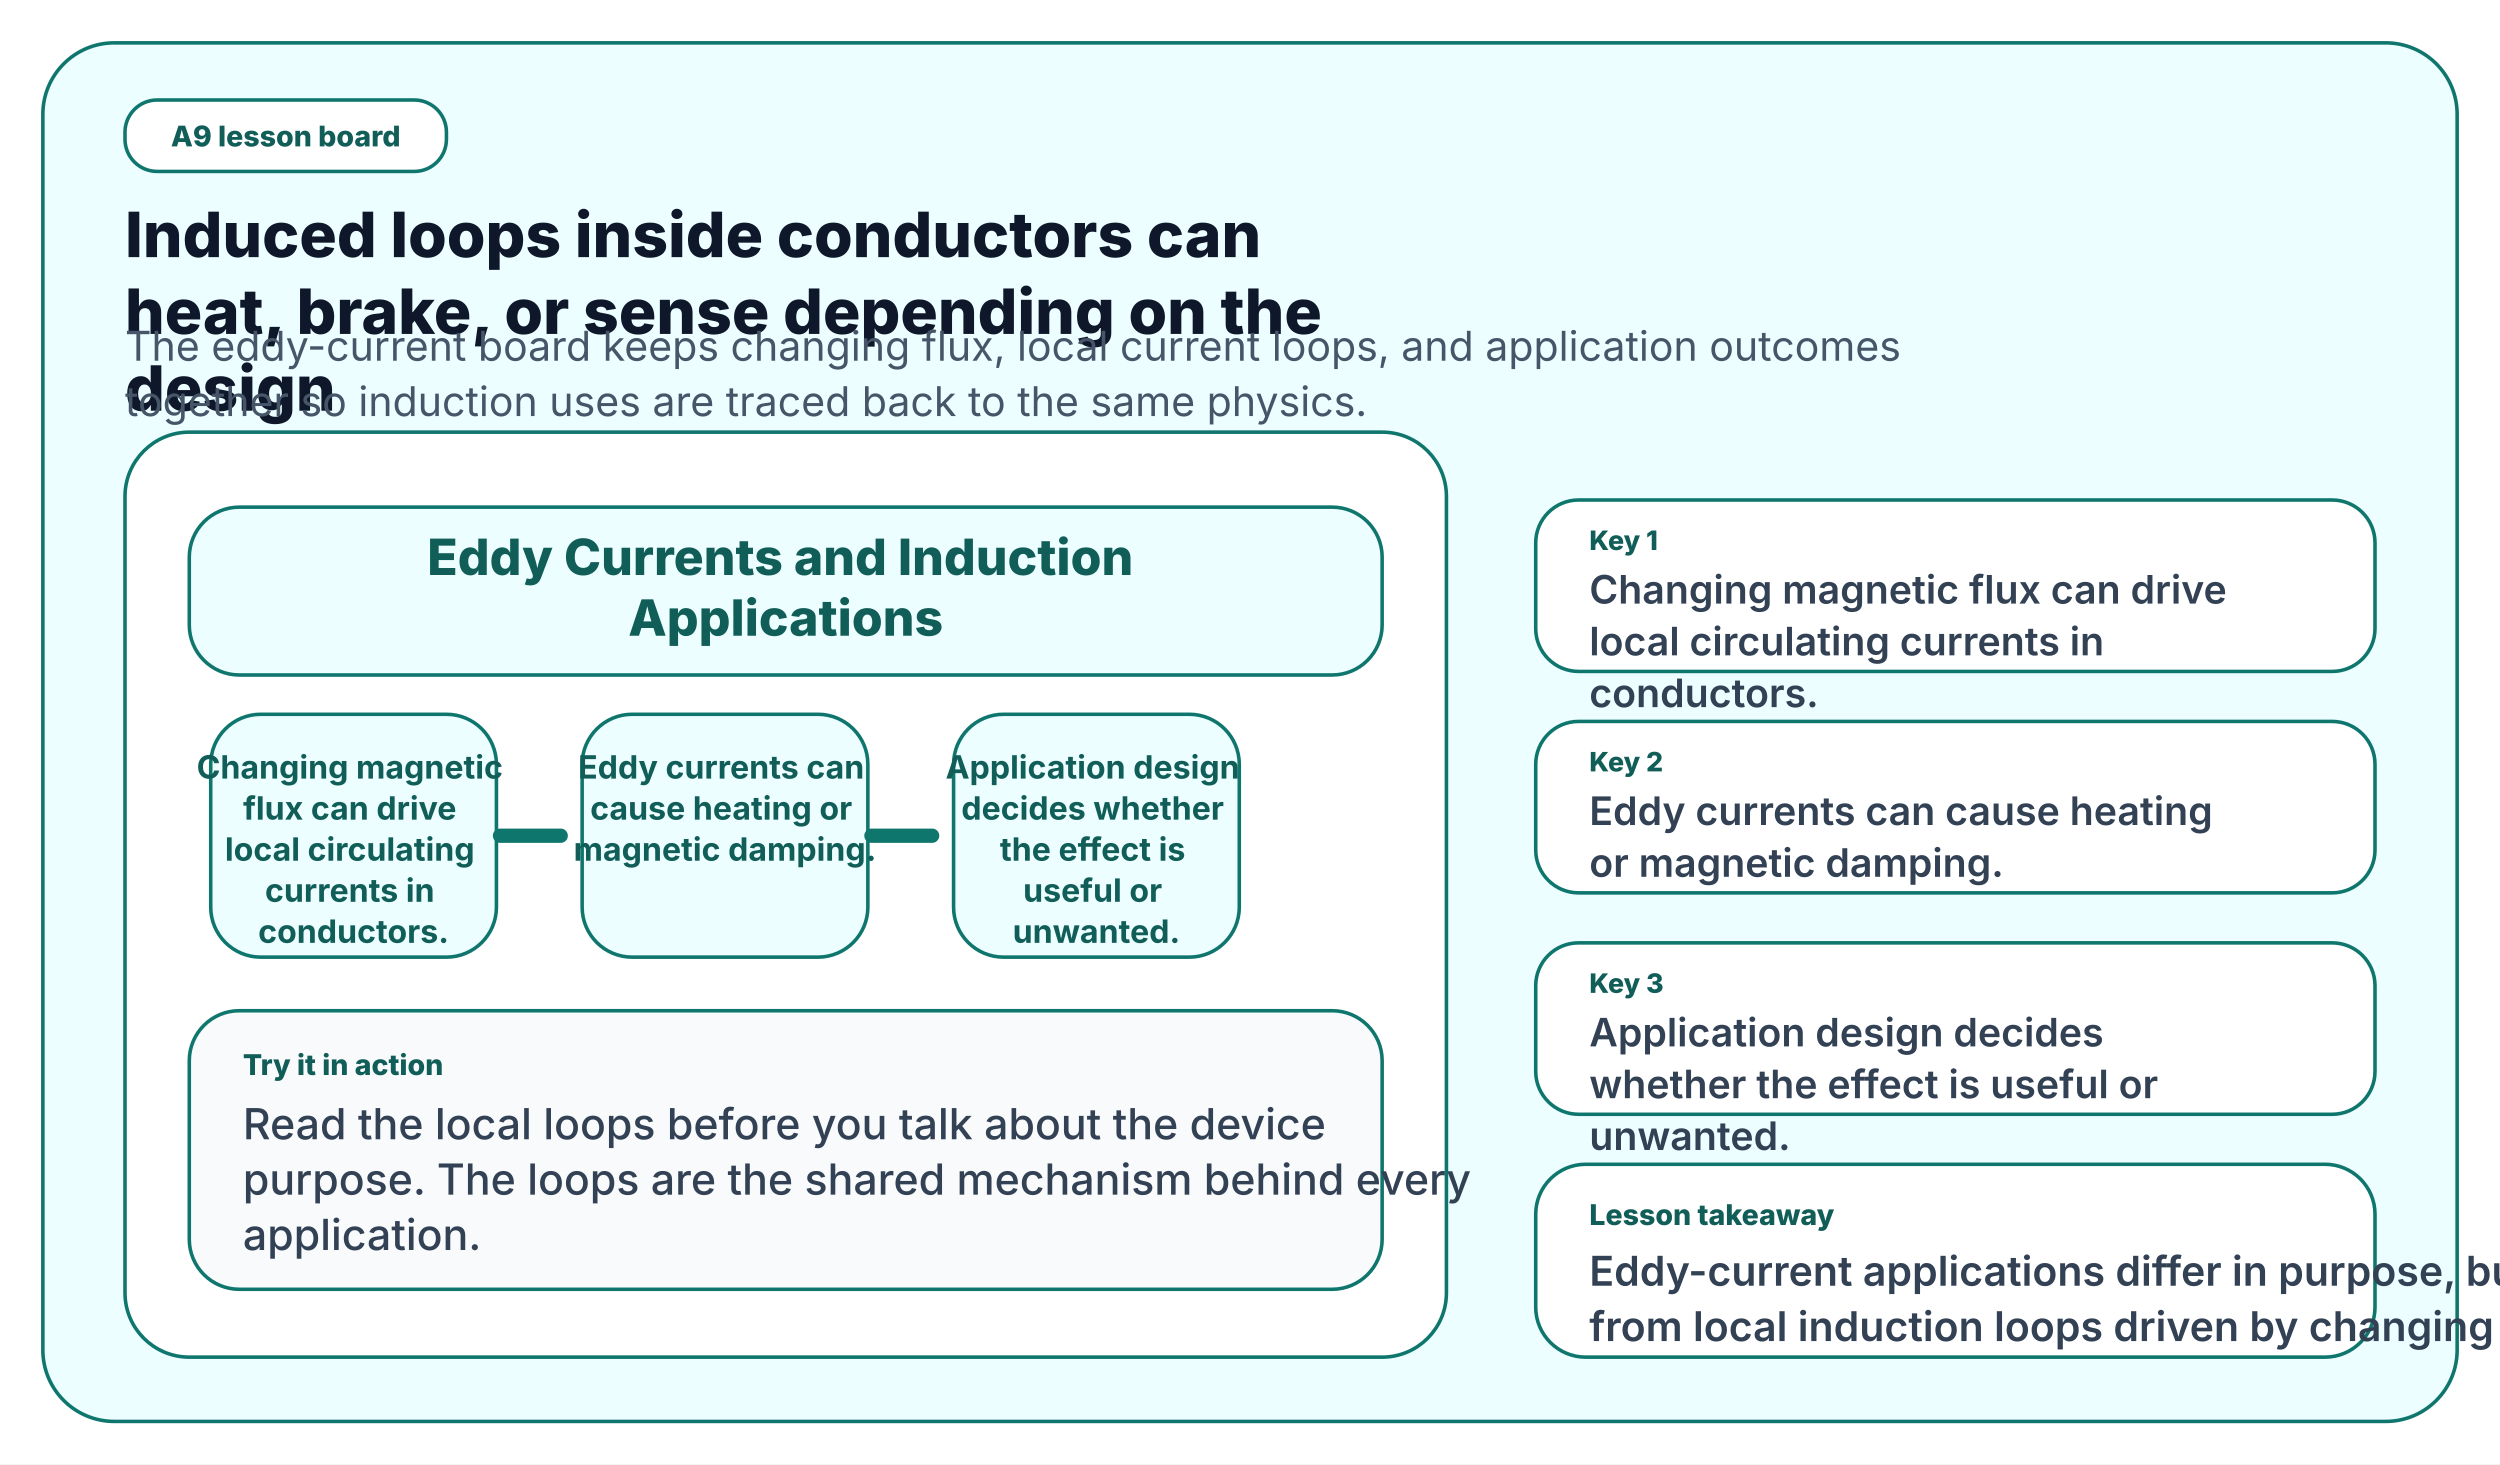
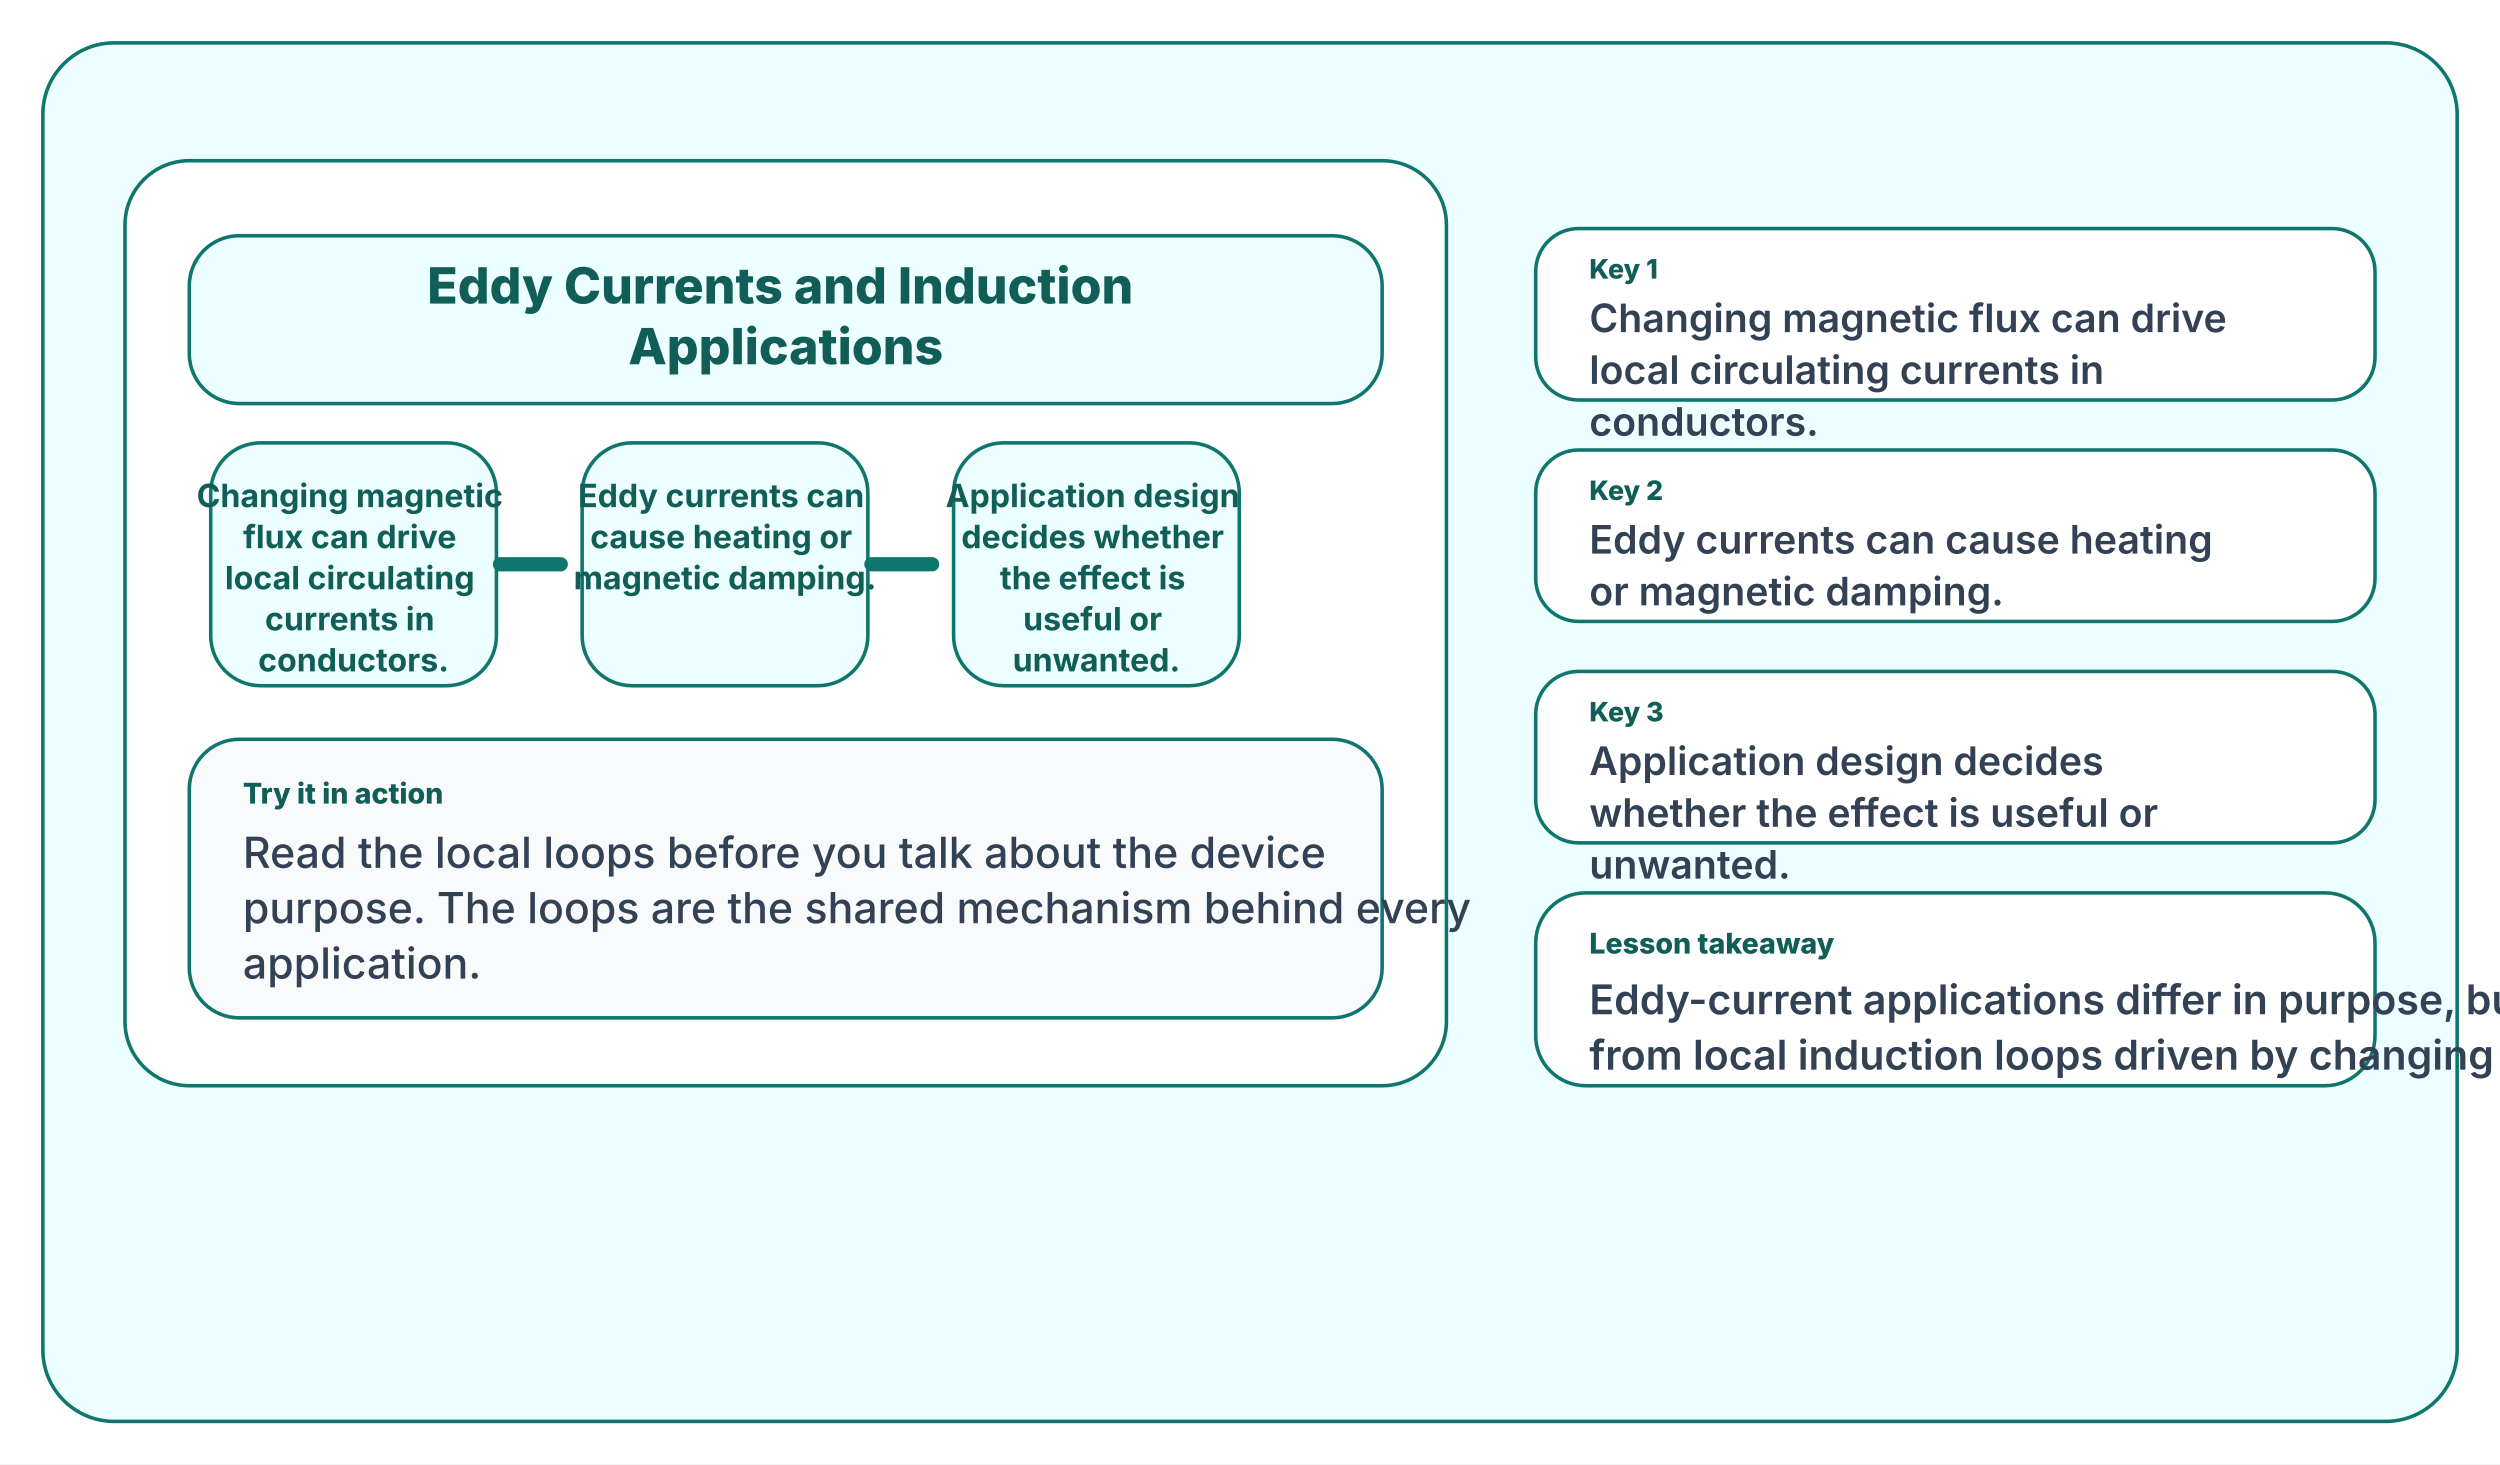
<svg xmlns="http://www.w3.org/2000/svg" width="1400" height="820" viewBox="0 0 1400 820">
  <rect width="1400" height="820" fill="#ffffff" />
  <rect x="24" y="24" width="1352" height="772" rx="40" fill="#ecfeff" stroke="#0f766e" stroke-width="2" />
-   <rect x="70" y="56" width="180" height="40" rx="18" fill="#ffffff" stroke="#0f766e" stroke-width="2" />
-   <text x="160" y="82" fill="#115e59" font-size="16" font-family="Inter, Segoe UI, Arial, sans-serif" font-weight="800" text-anchor="middle">
-     <tspan x="160" dy="0">A9 lesson board</tspan>
-   </text>
-   <text x="70" y="144" fill="#0f172a" font-size="35" font-family="Inter, Segoe UI, Arial, sans-serif" font-weight="800" text-anchor="start">
-     <tspan x="70" dy="0">Induced loops inside conductors can</tspan>
-     <tspan x="70" dy="43">heat, brake, or sense depending on the</tspan>
-     <tspan x="70" dy="43">design</tspan>
-   </text>
-   <text x="70" y="202" fill="#475569" font-size="23" font-family="Inter, Segoe UI, Arial, sans-serif" font-weight="400" text-anchor="start">
-     <tspan x="70" dy="0">The eddy-current board keeps changing flux, local current loops, and application outcomes</tspan>
-     <tspan x="70" dy="31">together so induction uses are traced back to the same physics.</tspan>
-   </text>
-   <rect x="70" y="242" width="740" height="518" rx="36" fill="#ffffff" stroke="#0f766e" stroke-width="2" />
-   <rect x="106" y="284" width="668" height="94" rx="28" fill="#ecfeff" stroke="#0f766e" stroke-width="2" />
-   <text x="440" y="322" fill="#115e59" font-size="28" font-family="Inter, Segoe UI, Arial, sans-serif" font-weight="800" text-anchor="middle">
+   <rect x="70" y="90" width="740" height="518" rx="36" fill="#ffffff" stroke="#0f766e" stroke-width="2" />
+   <rect x="106" y="132" width="668" height="94" rx="28" fill="#ecfeff" stroke="#0f766e" stroke-width="2" />
+   <text x="440" y="170" fill="#115e59" font-size="28" font-family="Inter, Segoe UI, Arial, sans-serif" font-weight="800" text-anchor="middle">
    <tspan x="440" dy="0">Eddy Currents and Induction</tspan>
    <tspan x="440" dy="34">Applications</tspan>
  </text>
-   <rect x="118" y="400" width="160" height="136" rx="28" fill="#ecfeff" stroke="#0f766e" stroke-width="2" />
-   <text x="198" y="436" fill="#115e59" font-size="18" font-family="Inter, Segoe UI, Arial, sans-serif" font-weight="700" text-anchor="middle">
+   <rect x="118" y="248" width="160" height="136" rx="28" fill="#ecfeff" stroke="#0f766e" stroke-width="2" />
+   <text x="198" y="284" fill="#115e59" font-size="18" font-family="Inter, Segoe UI, Arial, sans-serif" font-weight="700" text-anchor="middle">
    <tspan x="198" dy="0">Changing magnetic</tspan>
    <tspan x="198" dy="23">flux can drive</tspan>
    <tspan x="198" dy="23">local circulating</tspan>
    <tspan x="198" dy="23">currents in</tspan>
    <tspan x="198" dy="23">conductors.</tspan>
  </text>
-   <rect x="326" y="400" width="160" height="136" rx="28" fill="#ecfeff" stroke="#0f766e" stroke-width="2" />
-   <text x="406" y="436" fill="#115e59" font-size="18" font-family="Inter, Segoe UI, Arial, sans-serif" font-weight="700" text-anchor="middle">
+   <rect x="326" y="248" width="160" height="136" rx="28" fill="#ecfeff" stroke="#0f766e" stroke-width="2" />
+   <text x="406" y="284" fill="#115e59" font-size="18" font-family="Inter, Segoe UI, Arial, sans-serif" font-weight="700" text-anchor="middle">
    <tspan x="406" dy="0">Eddy currents can</tspan>
    <tspan x="406" dy="23">cause heating or</tspan>
    <tspan x="406" dy="23">magnetic damping.</tspan>
  </text>
-   <rect x="534" y="400" width="160" height="136" rx="28" fill="#ecfeff" stroke="#0f766e" stroke-width="2" />
-   <text x="614" y="436" fill="#115e59" font-size="18" font-family="Inter, Segoe UI, Arial, sans-serif" font-weight="700" text-anchor="middle">
+   <rect x="534" y="248" width="160" height="136" rx="28" fill="#ecfeff" stroke="#0f766e" stroke-width="2" />
+   <text x="614" y="284" fill="#115e59" font-size="18" font-family="Inter, Segoe UI, Arial, sans-serif" font-weight="700" text-anchor="middle">
    <tspan x="614" dy="0">Application design</tspan>
    <tspan x="614" dy="23">decides whether</tspan>
    <tspan x="614" dy="23">the effect is</tspan>
    <tspan x="614" dy="23">useful or</tspan>
    <tspan x="614" dy="23">unwanted.</tspan>
  </text>
-   <line x1="280" y1="468" x2="314" y2="468" stroke="#0f766e" stroke-width="8" stroke-linecap="round" />
-   <line x1="488" y1="468" x2="522" y2="468" stroke="#0f766e" stroke-width="8" stroke-linecap="round" />
-   <rect x="106" y="566" width="668" height="156" rx="28" fill="#f8fafc" stroke="#0f766e" stroke-width="2" />
-   <text x="136" y="602" fill="#115e59" font-size="16" font-family="Inter, Segoe UI, Arial, sans-serif" font-weight="800" text-anchor="start">
+   <line x1="280" y1="316" x2="314" y2="316" stroke="#0f766e" stroke-width="8" stroke-linecap="round" />
+   <line x1="488" y1="316" x2="522" y2="316" stroke="#0f766e" stroke-width="8" stroke-linecap="round" />
+   <rect x="106" y="414" width="668" height="156" rx="28" fill="#f8fafc" stroke="#0f766e" stroke-width="2" />
+   <text x="136" y="450" fill="#115e59" font-size="16" font-family="Inter, Segoe UI, Arial, sans-serif" font-weight="800" text-anchor="start">
    <tspan x="136" dy="0">Try it in action</tspan>
  </text>
-   <text x="136" y="638" fill="#334155" font-size="24" font-family="Inter, Segoe UI, Arial, sans-serif" font-weight="500" text-anchor="start">
+   <text x="136" y="486" fill="#334155" font-size="24" font-family="Inter, Segoe UI, Arial, sans-serif" font-weight="500" text-anchor="start">
    <tspan x="136" dy="0">Read the local loops before you talk about the device</tspan>
    <tspan x="136" dy="31">purpose. The loops are the shared mechanism behind every</tspan>
    <tspan x="136" dy="31">application.</tspan>
  </text>
-   <rect x="860" y="280" width="470" height="96" rx="24" fill="#ffffff" stroke="#0f766e" stroke-width="2" />
-   <text x="890" y="308" fill="#115e59" font-size="15" font-family="Inter, Segoe UI, Arial, sans-serif" font-weight="800" text-anchor="start">
+   <rect x="860" y="128" width="470" height="96" rx="24" fill="#ffffff" stroke="#0f766e" stroke-width="2" />
+   <text x="890" y="156" fill="#115e59" font-size="15" font-family="Inter, Segoe UI, Arial, sans-serif" font-weight="800" text-anchor="start">
    <tspan x="890" dy="0">Key 1</tspan>
  </text>
-   <text x="890" y="338" fill="#334155" font-size="22" font-family="Inter, Segoe UI, Arial, sans-serif" font-weight="600" text-anchor="start">
+   <text x="890" y="186" fill="#334155" font-size="22" font-family="Inter, Segoe UI, Arial, sans-serif" font-weight="600" text-anchor="start">
    <tspan x="890" dy="0">Changing magnetic flux can drive</tspan>
    <tspan x="890" dy="29">local circulating currents in</tspan>
    <tspan x="890" dy="29">conductors.</tspan>
  </text>
-   <rect x="860" y="404" width="470" height="96" rx="24" fill="#ffffff" stroke="#0f766e" stroke-width="2" />
-   <text x="890" y="432" fill="#115e59" font-size="15" font-family="Inter, Segoe UI, Arial, sans-serif" font-weight="800" text-anchor="start">
+   <rect x="860" y="252" width="470" height="96" rx="24" fill="#ffffff" stroke="#0f766e" stroke-width="2" />
+   <text x="890" y="280" fill="#115e59" font-size="15" font-family="Inter, Segoe UI, Arial, sans-serif" font-weight="800" text-anchor="start">
    <tspan x="890" dy="0">Key 2</tspan>
  </text>
-   <text x="890" y="462" fill="#334155" font-size="22" font-family="Inter, Segoe UI, Arial, sans-serif" font-weight="600" text-anchor="start">
+   <text x="890" y="310" fill="#334155" font-size="22" font-family="Inter, Segoe UI, Arial, sans-serif" font-weight="600" text-anchor="start">
    <tspan x="890" dy="0">Eddy currents can cause heating</tspan>
    <tspan x="890" dy="29">or magnetic damping.</tspan>
  </text>
-   <rect x="860" y="528" width="470" height="96" rx="24" fill="#ffffff" stroke="#0f766e" stroke-width="2" />
-   <text x="890" y="556" fill="#115e59" font-size="15" font-family="Inter, Segoe UI, Arial, sans-serif" font-weight="800" text-anchor="start">
+   <rect x="860" y="376" width="470" height="96" rx="24" fill="#ffffff" stroke="#0f766e" stroke-width="2" />
+   <text x="890" y="404" fill="#115e59" font-size="15" font-family="Inter, Segoe UI, Arial, sans-serif" font-weight="800" text-anchor="start">
    <tspan x="890" dy="0">Key 3</tspan>
  </text>
-   <text x="890" y="586" fill="#334155" font-size="22" font-family="Inter, Segoe UI, Arial, sans-serif" font-weight="600" text-anchor="start">
+   <text x="890" y="434" fill="#334155" font-size="22" font-family="Inter, Segoe UI, Arial, sans-serif" font-weight="600" text-anchor="start">
    <tspan x="890" dy="0">Application design decides</tspan>
    <tspan x="890" dy="29">whether the effect is useful or</tspan>
    <tspan x="890" dy="29">unwanted.</tspan>
  </text>
-   <rect x="860" y="652" width="470" height="108" rx="28" fill="#ffffff" stroke="#0f766e" stroke-width="2" />
-   <text x="890" y="686" fill="#115e59" font-size="16" font-family="Inter, Segoe UI, Arial, sans-serif" font-weight="800" text-anchor="start">
+   <rect x="860" y="500" width="470" height="108" rx="28" fill="#ffffff" stroke="#0f766e" stroke-width="2" />
+   <text x="890" y="534" fill="#115e59" font-size="16" font-family="Inter, Segoe UI, Arial, sans-serif" font-weight="800" text-anchor="start">
    <tspan x="890" dy="0">Lesson takeaway</tspan>
  </text>
-   <text x="890" y="720" fill="#334155" font-size="23" font-family="Inter, Segoe UI, Arial, sans-serif" font-weight="600" text-anchor="start">
+   <text x="890" y="568" fill="#334155" font-size="23" font-family="Inter, Segoe UI, Arial, sans-serif" font-weight="600" text-anchor="start">
    <tspan x="890" dy="0">Eddy-current applications differ in purpose, but they all come</tspan>
    <tspan x="890" dy="31">from local induction loops driven by changing flux.</tspan>
  </text>
</svg>
